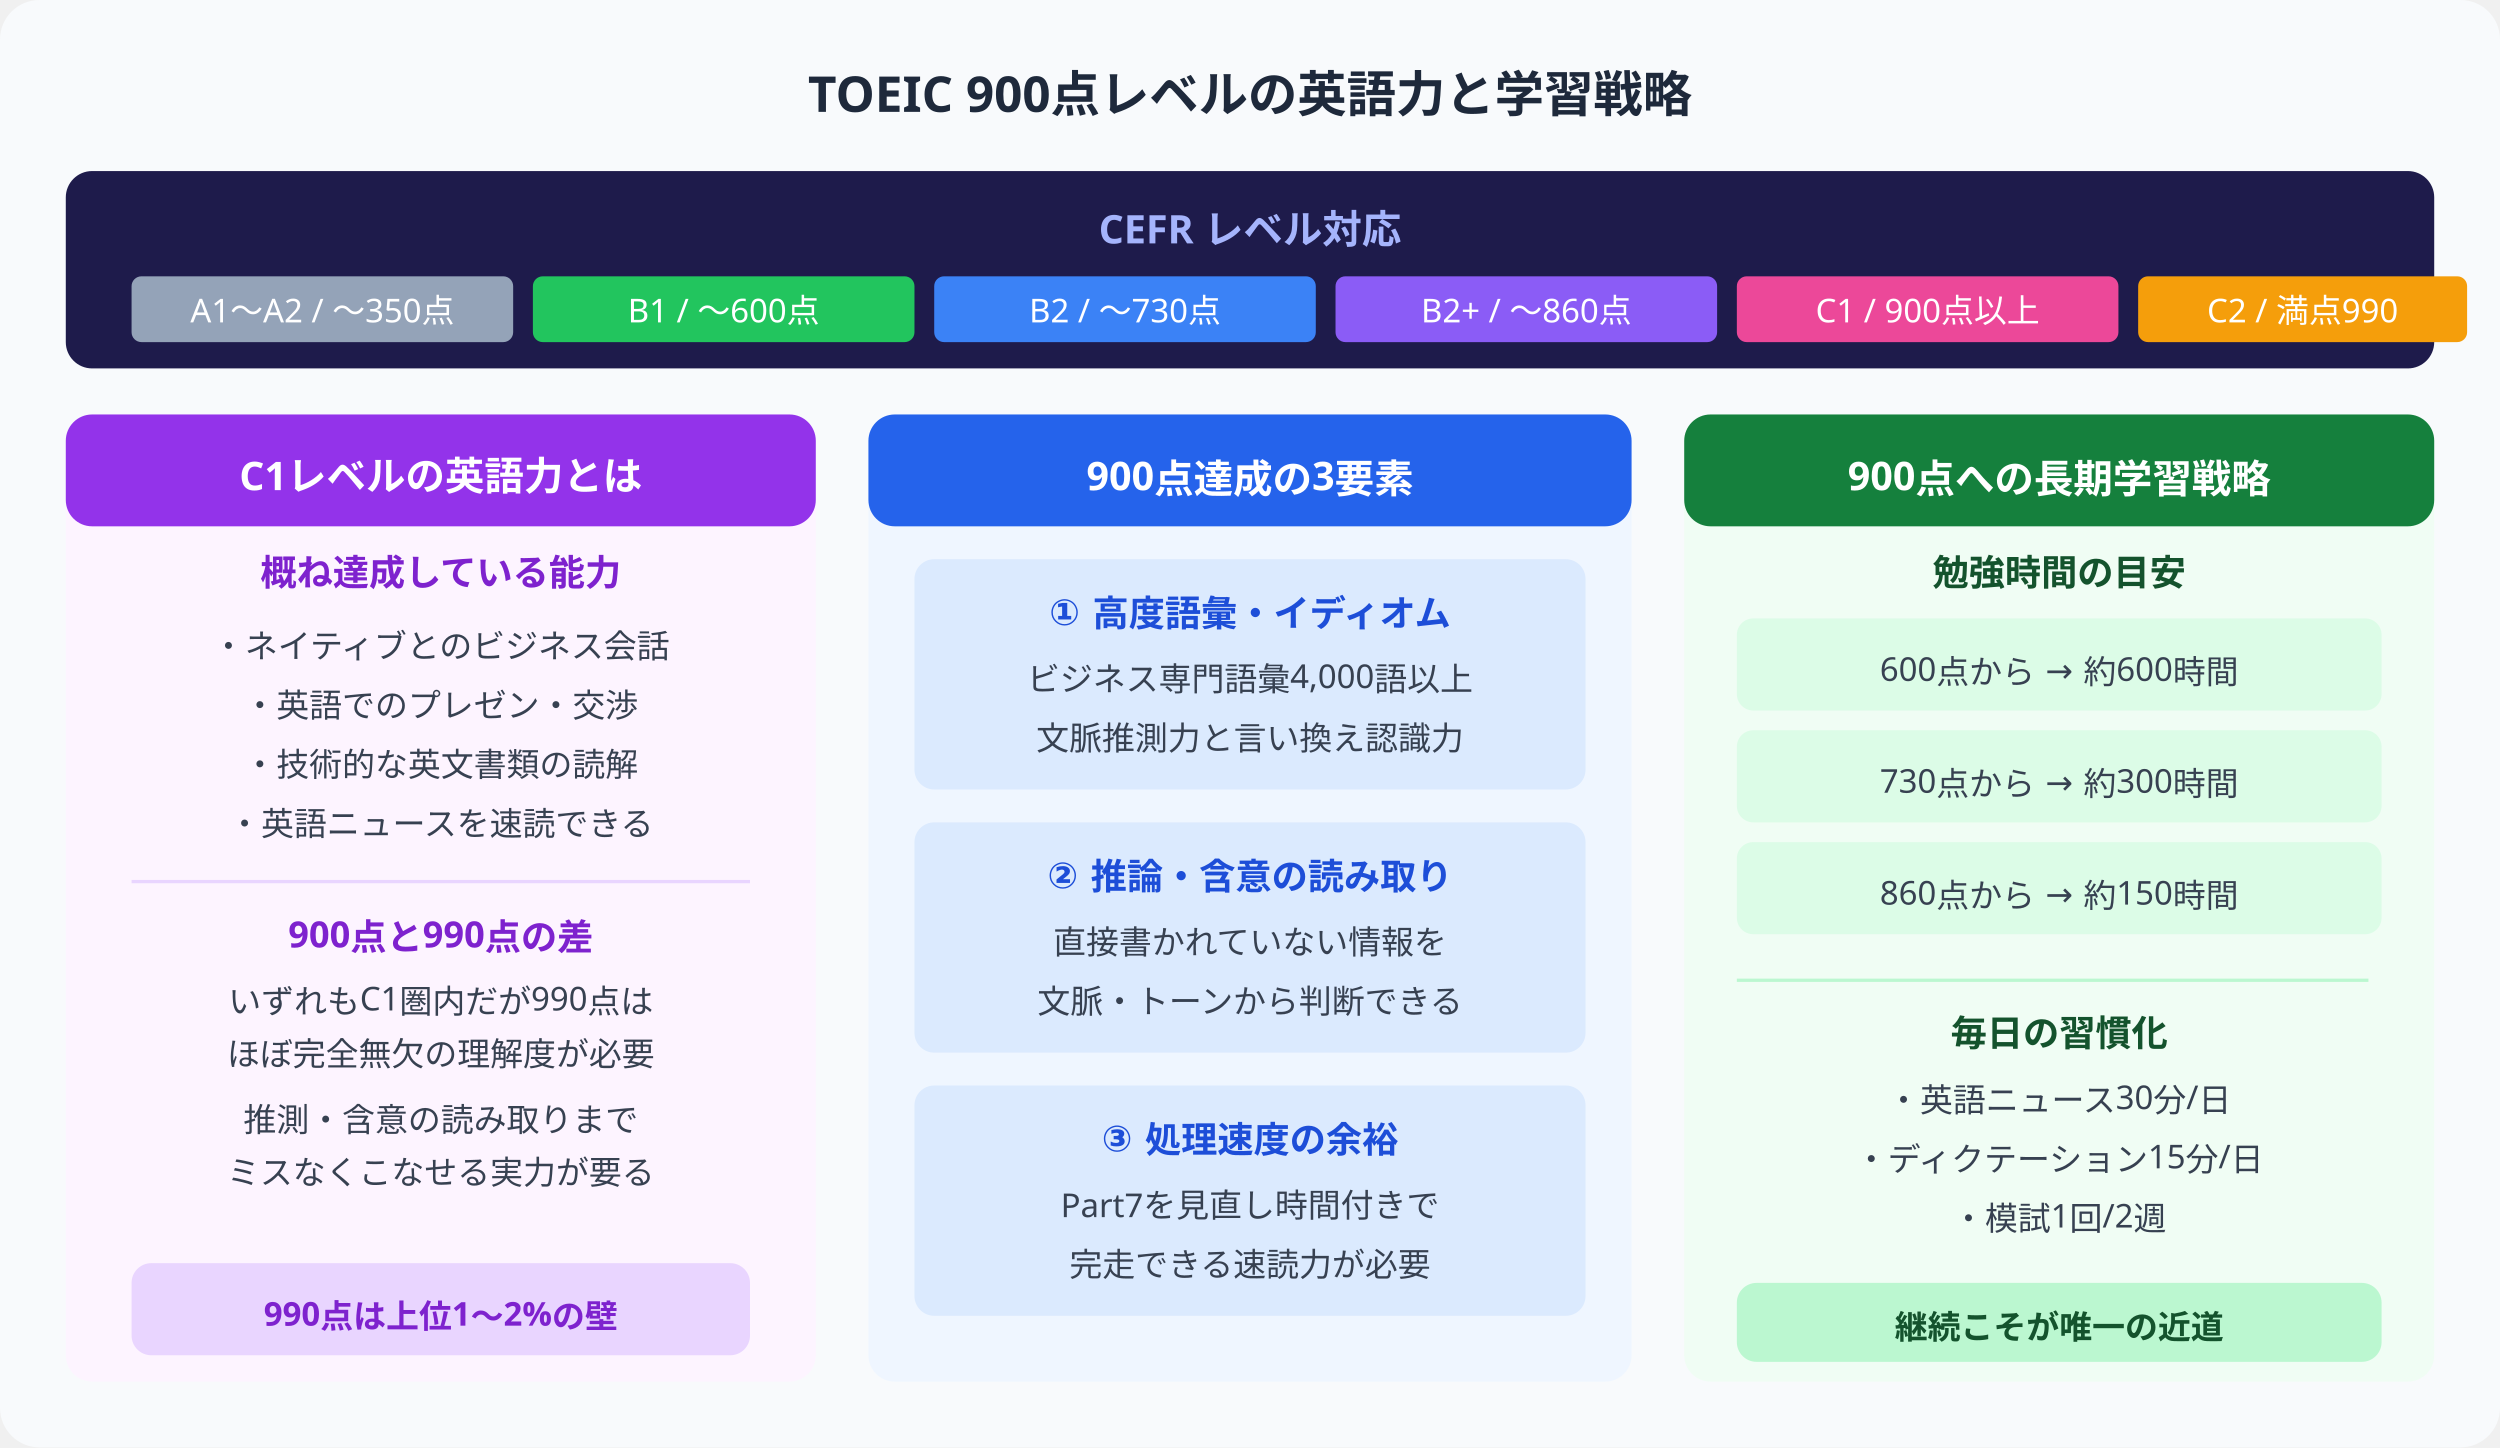
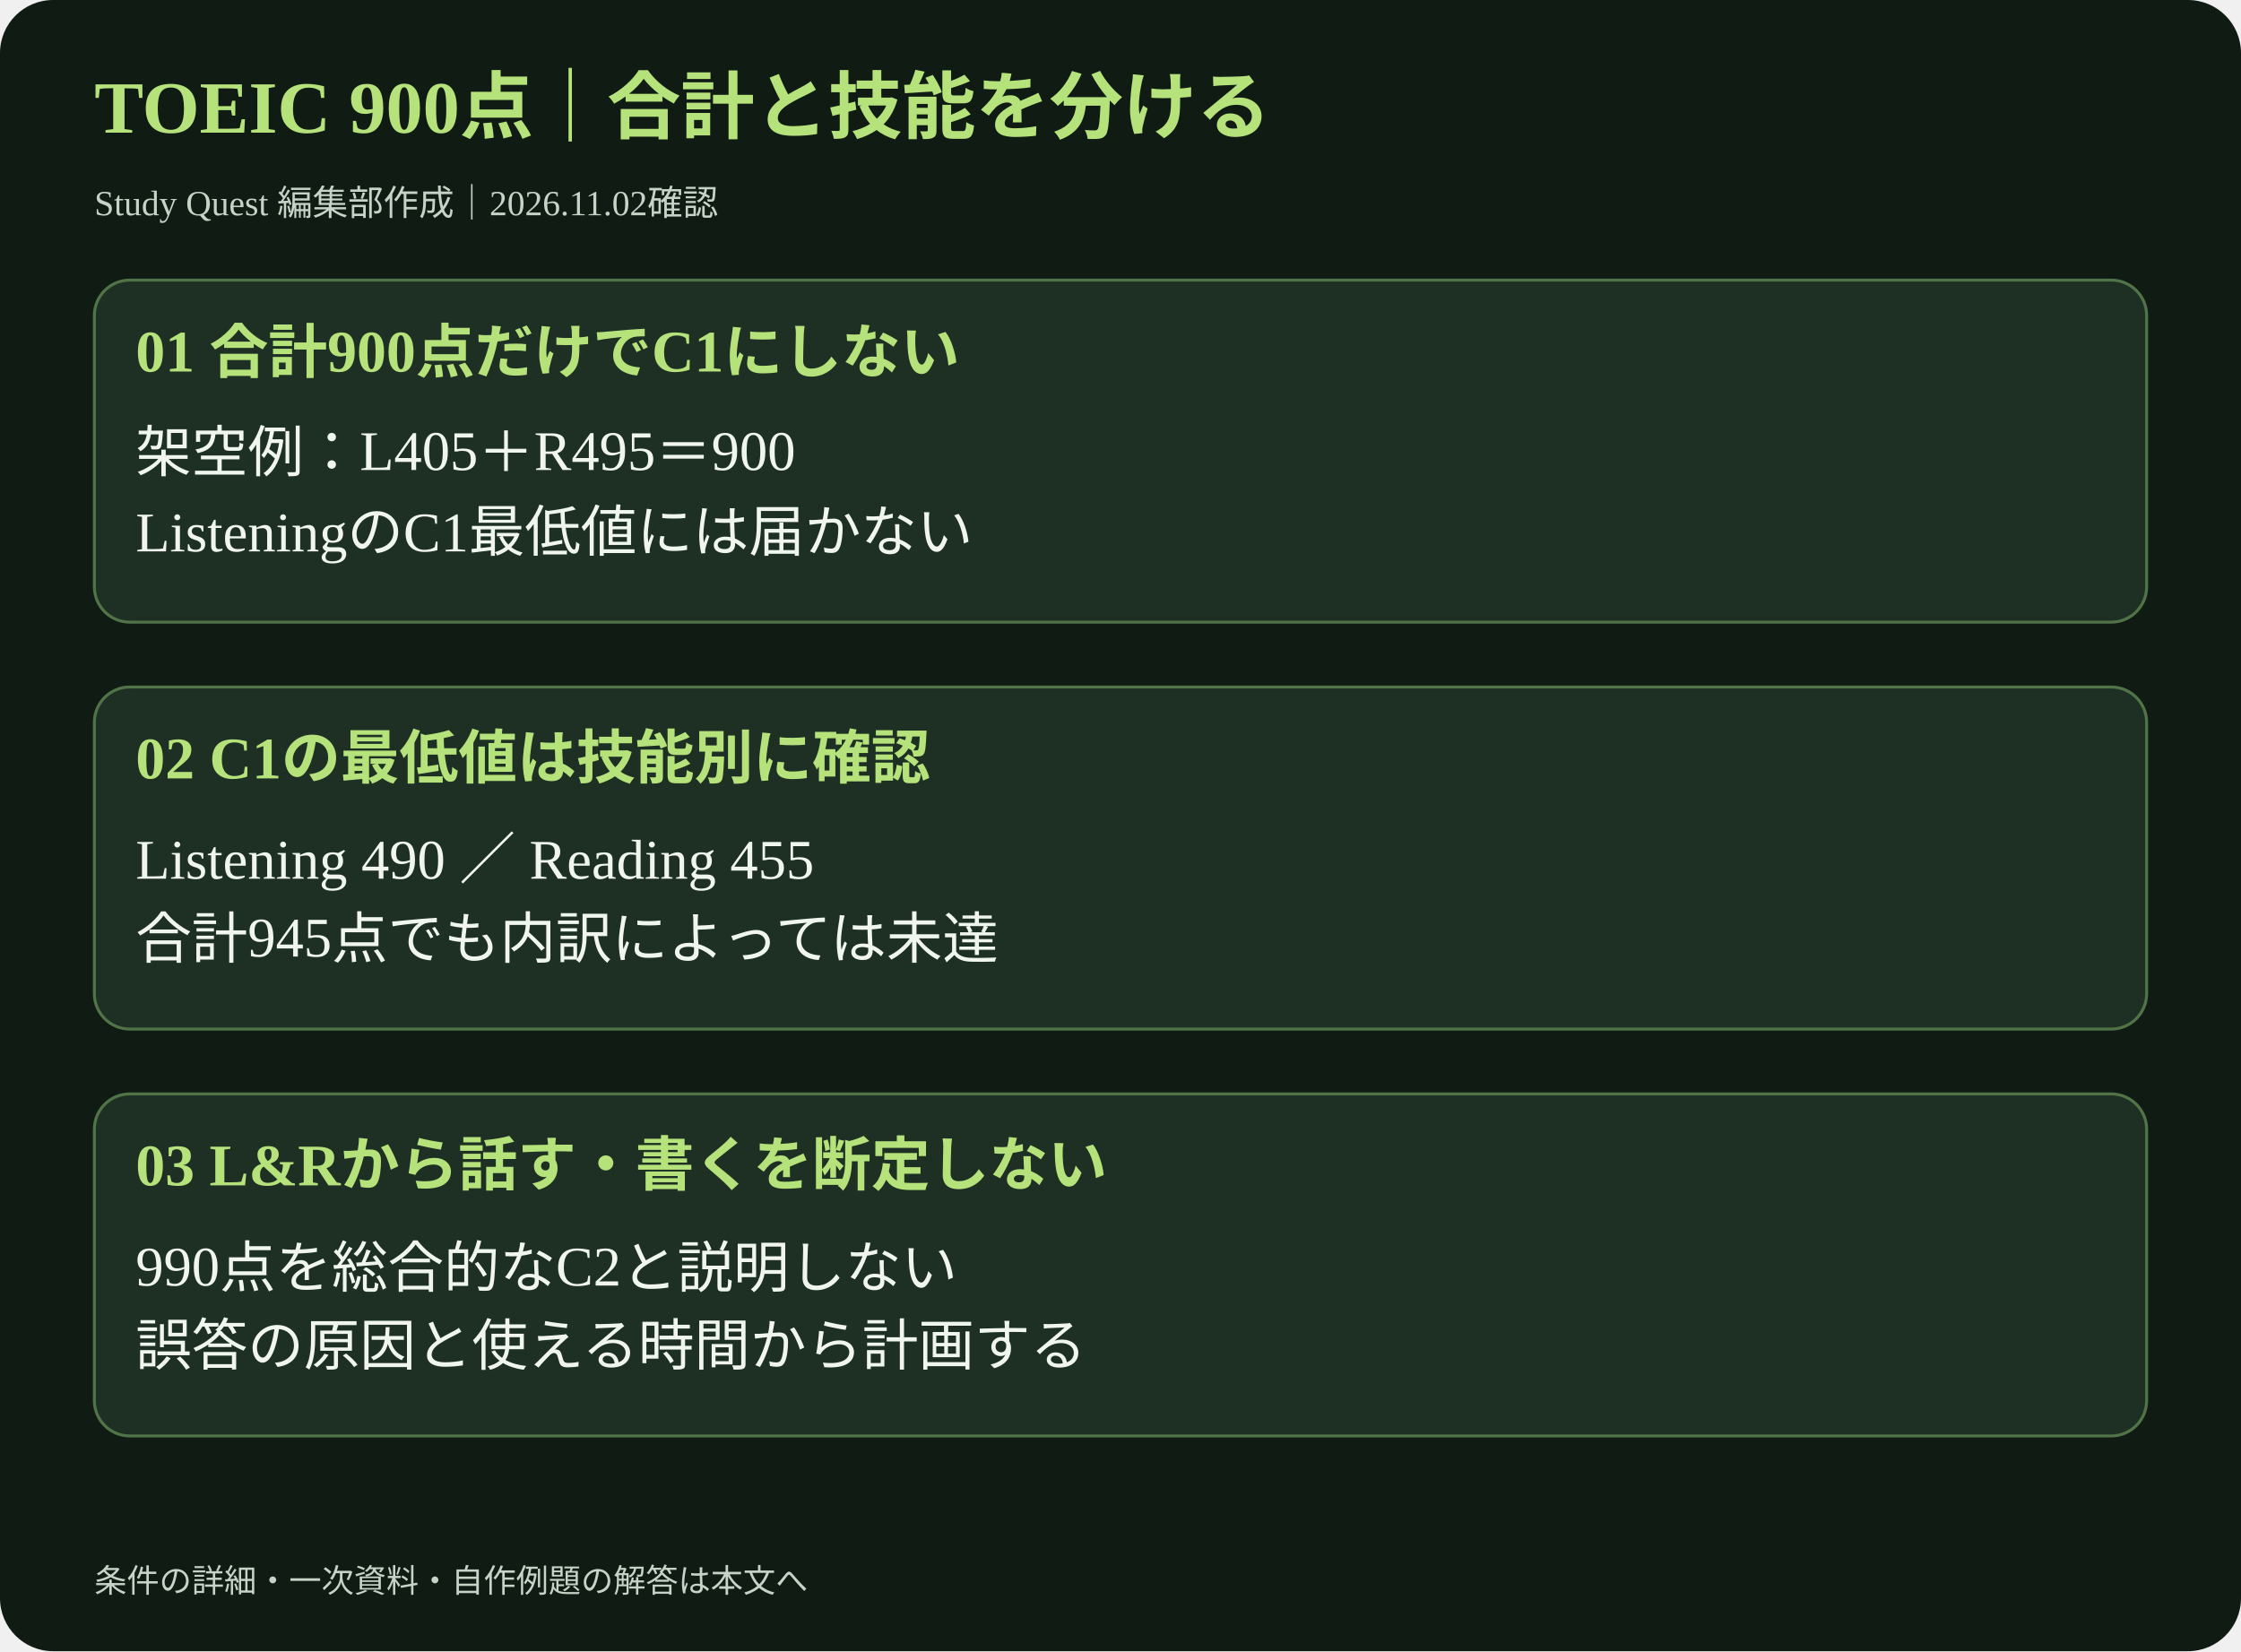
- <svg xmlns="http://www.w3.org/2000/svg" viewBox="0 0 760 440" width="760" height="440">
-   <defs>
-     <style>text { font-family: 'Noto Sans JP','Hiragino Sans',sans-serif; }</style>
-   </defs>
-   <rect width="760" height="440" rx="12" fill="#F8FAFC" />
-   <text x="380" y="34" text-anchor="middle" font-size="15" font-weight="700" fill="#1E293B">TOEIC 900点レベルの英語力と学習戦略</text>
-   <rect x="20" y="52" width="720" height="60" rx="8" fill="#1E1B4B" />
-   <text x="380" y="74" text-anchor="middle" font-size="12" font-weight="700" fill="#A5B4FC">CEFR レベル対応</text>
-   <rect x="40" y="84" width="116" height="20" rx="3" fill="#94A3B8" />
-   <text x="98" y="98" text-anchor="middle" font-size="10" fill="#fff">A1〜A2 / 〜350点</text>
-   <rect x="162" y="84" width="116" height="20" rx="3" fill="#22C55E" />
-   <text x="220" y="98" text-anchor="middle" font-size="10" fill="#fff">B1 / 〜600点</text>
-   <rect x="284" y="84" width="116" height="20" rx="3" fill="#3B82F6" />
-   <text x="342" y="98" text-anchor="middle" font-size="10" fill="#fff">B2 / 〜730点</text>
-   <rect x="406" y="84" width="116" height="20" rx="3" fill="#8B5CF6" />
-   <text x="464" y="98" text-anchor="middle" font-size="10" fill="#fff">B2+ / 〜860点</text>
-   <rect x="528" y="84" width="116" height="20" rx="3" fill="#EC4899" />
-   <text x="586" y="98" text-anchor="middle" font-size="10" fill="#fff">C1 / 900点以上</text>
-   <rect x="650" y="84" width="100" height="20" rx="3" fill="#F59E0B" />
-   <text x="700" y="98" text-anchor="middle" font-size="10" fill="#fff">C2 / 満点990</text>
-   <rect x="20" y="126" width="228" height="294" rx="8" fill="#FDF4FF" />
-   <rect x="20" y="126" width="228" height="34" rx="8" fill="#9333EA" />
-   <text x="134" y="149" text-anchor="middle" font-size="12" font-weight="700" fill="#fff">C1レベルの英語力とは</text>
-   <text x="134" y="178" text-anchor="middle" font-size="11" font-weight="700" fill="#7E22CE">概ね達成している能力</text>
-   <text x="134" y="200" text-anchor="middle" font-size="10" fill="#374151">・ネイティブとのビジネス会話</text>
-   <text x="134" y="218" text-anchor="middle" font-size="10" fill="#374151">・英語でのプレゼン・交渉</text>
-   <text x="134" y="236" text-anchor="middle" font-size="10" fill="#374151">・技術的な英文書類の読解</text>
-   <text x="134" y="254" text-anchor="middle" font-size="10" fill="#374151">・英語ニュースを速読できる</text>
-   <line x1="40" y1="268" x2="228" y2="268" stroke="#E9D5FF" stroke-width="1" />
-   <text x="134" y="288" text-anchor="middle" font-size="11" font-weight="700" fill="#7E22CE">900点と990点の差</text>
-   <text x="134" y="308" text-anchor="middle" font-size="10" fill="#374151">いずれもC1圏内だが990点は</text>
-   <text x="134" y="324" text-anchor="middle" font-size="10" fill="#374151">ほぼ完全無欠の理解度が必要</text>
-   <text x="134" y="344" text-anchor="middle" font-size="10" fill="#374151">推測・含意の読み取りまで</text>
-   <text x="134" y="360" text-anchor="middle" font-size="10" fill="#374151">ミスなくこなせる実力が要る</text>
-   <rect x="40" y="384" width="188" height="28" rx="6" fill="#E9D5FF" />
-   <text x="134" y="403" text-anchor="middle" font-size="10" font-weight="700" fill="#7E22CE">990点は上位1〜2%の壁</text>
-   <rect x="264" y="126" width="232" height="294" rx="8" fill="#EFF6FF" />
-   <rect x="264" y="126" width="232" height="34" rx="8" fill="#2563EB" />
-   <text x="380" y="149" text-anchor="middle" font-size="12" font-weight="700" fill="#fff">900点達成の3要素</text>
-   <rect x="278" y="170" width="204" height="70" rx="6" fill="#DBEAFE" />
-   <text x="380" y="190" text-anchor="middle" font-size="11" font-weight="700" fill="#1D4ED8">① 高度語彙・イディオム</text>
-   <text x="380" y="210" text-anchor="middle" font-size="10" fill="#374151">ビジネス専門語彙4,000語以上</text>
-   <text x="380" y="228" text-anchor="middle" font-size="10" fill="#374151">文脈推測力と言い換え認識力</text>
-   <rect x="278" y="250" width="204" height="70" rx="6" fill="#DBEAFE" />
-   <text x="380" y="270" text-anchor="middle" font-size="11" font-weight="700" fill="#1D4ED8">② 推論・含意の読み取り</text>
-   <text x="380" y="290" text-anchor="middle" font-size="10" fill="#374151">直接書かれていない情報を</text>
-   <text x="380" y="308" text-anchor="middle" font-size="10" fill="#374151">文脈・トーンから判断できる</text>
-   <rect x="278" y="330" width="204" height="70" rx="6" fill="#DBEAFE" />
-   <text x="380" y="350" text-anchor="middle" font-size="11" font-weight="700" fill="#1D4ED8">③ 処理速度の余裕</text>
-   <text x="380" y="370" text-anchor="middle" font-size="10" fill="#374151">Part7を見直し時間付きで</text>
-   <text x="380" y="388" text-anchor="middle" font-size="10" fill="#374151">完走できる速読力が必要</text>
-   <rect x="512" y="126" width="228" height="294" rx="8" fill="#F0FDF4" />
-   <rect x="512" y="126" width="228" height="34" rx="8" fill="#15803D" />
-   <text x="626" y="149" text-anchor="middle" font-size="12" font-weight="700" fill="#fff">900点への長期学習戦略</text>
-   <text x="626" y="178" text-anchor="middle" font-size="11" font-weight="700" fill="#14532D">勉強時間の目安</text>
-   <rect x="528" y="188" width="196" height="28" rx="5" fill="#DCFCE7" />
-   <text x="626" y="207" text-anchor="middle" font-size="10" fill="#374151">600点から → 約600時間</text>
-   <rect x="528" y="222" width="196" height="28" rx="5" fill="#DCFCE7" />
-   <text x="626" y="241" text-anchor="middle" font-size="10" fill="#374151">730点から → 約300時間</text>
-   <rect x="528" y="256" width="196" height="28" rx="5" fill="#DCFCE7" />
-   <text x="626" y="275" text-anchor="middle" font-size="10" fill="#374151">860点から → 約150時間</text>
-   <line x1="528" y1="298" x2="720" y2="298" stroke="#BBF7D0" stroke-width="1" />
-   <text x="626" y="318" text-anchor="middle" font-size="11" font-weight="700" fill="#14532D">毎日の習慣化</text>
-   <text x="626" y="338" text-anchor="middle" font-size="10" fill="#374151">・英語ニュース30分/日</text>
-   <text x="626" y="356" text-anchor="middle" font-size="10" fill="#374151">・ディクテーション15分/日</text>
-   <text x="626" y="374" text-anchor="middle" font-size="10" fill="#374151">・模試1回/2週</text>
-   <rect x="528" y="390" width="196" height="24" rx="6" fill="#BBF7D0" />
-   <text x="626" y="407" text-anchor="middle" font-size="10" font-weight="700" fill="#14532D">継続こそが唯一の近道</text>
+ <svg xmlns="http://www.w3.org/2000/svg" width="760" height="560" viewBox="0 0 760 560" role="img" aria-labelledby="title desc">
+   <rect width="760" height="560" rx="18" fill="#101B13" />
+   <g font-family="M PLUS 1, Hiragino Kaku Gothic ProN, sans-serif">
+     <text x="32" y="45" font-size="25" font-weight="700" fill="#B6E27C">TOEIC 900点｜合計と技能を分ける</text>
+     <text x="32" y="73" font-size="12" fill="#C7D3C7">Study Quest 編集部作成｜2026.11.02確認</text>
+     <rect x="32" y="95" width="696" height="116" rx="12" fill="#1E3023" stroke="#507448" />
+     <text x="46" y="126" font-size="20" font-weight="700" fill="#B6E27C">01  合計900点だけでC1にしない</text>
+     <text x="46" y="160" font-size="19" fill="#F0F6ED">架空例：L405＋R495＝900</text>
+     <text x="46" y="187" font-size="19" fill="#F0F6ED">ListeningのC1最低値には届かない</text>
+     <rect x="32" y="233" width="696" height="116" rx="12" fill="#1E3023" stroke="#507448" />
+     <text x="46" y="264" font-size="20" font-weight="700" fill="#B6E27C">02  C1の最低値は技能別に確認</text>
+     <text x="46" y="298" font-size="19" fill="#F0F6ED">Listening 490 ／ Reading 455</text>
+     <text x="46" y="325" font-size="19" fill="#F0F6ED">合計945点でも内訳によっては未達</text>
+     <rect x="32" y="371" width="696" height="116" rx="12" fill="#1E3023" stroke="#507448" />
+     <text x="46" y="402" font-size="20" font-weight="700" fill="#B6E27C">03  L&amp;Rから話す・書くを断定しない</text>
+     <text x="46" y="436" font-size="19" fill="#F0F6ED">990点を総合的なC2と説明しない</text>
+     <text x="46" y="463" font-size="19" fill="#F0F6ED">誤答の原因と使える時間から計画する</text>
+     <text x="32" y="540" font-size="11" fill="#C7D3C7">条件の詳細・一次資料・自作例題の解答は本文へ</text>
+   </g>
</svg>
